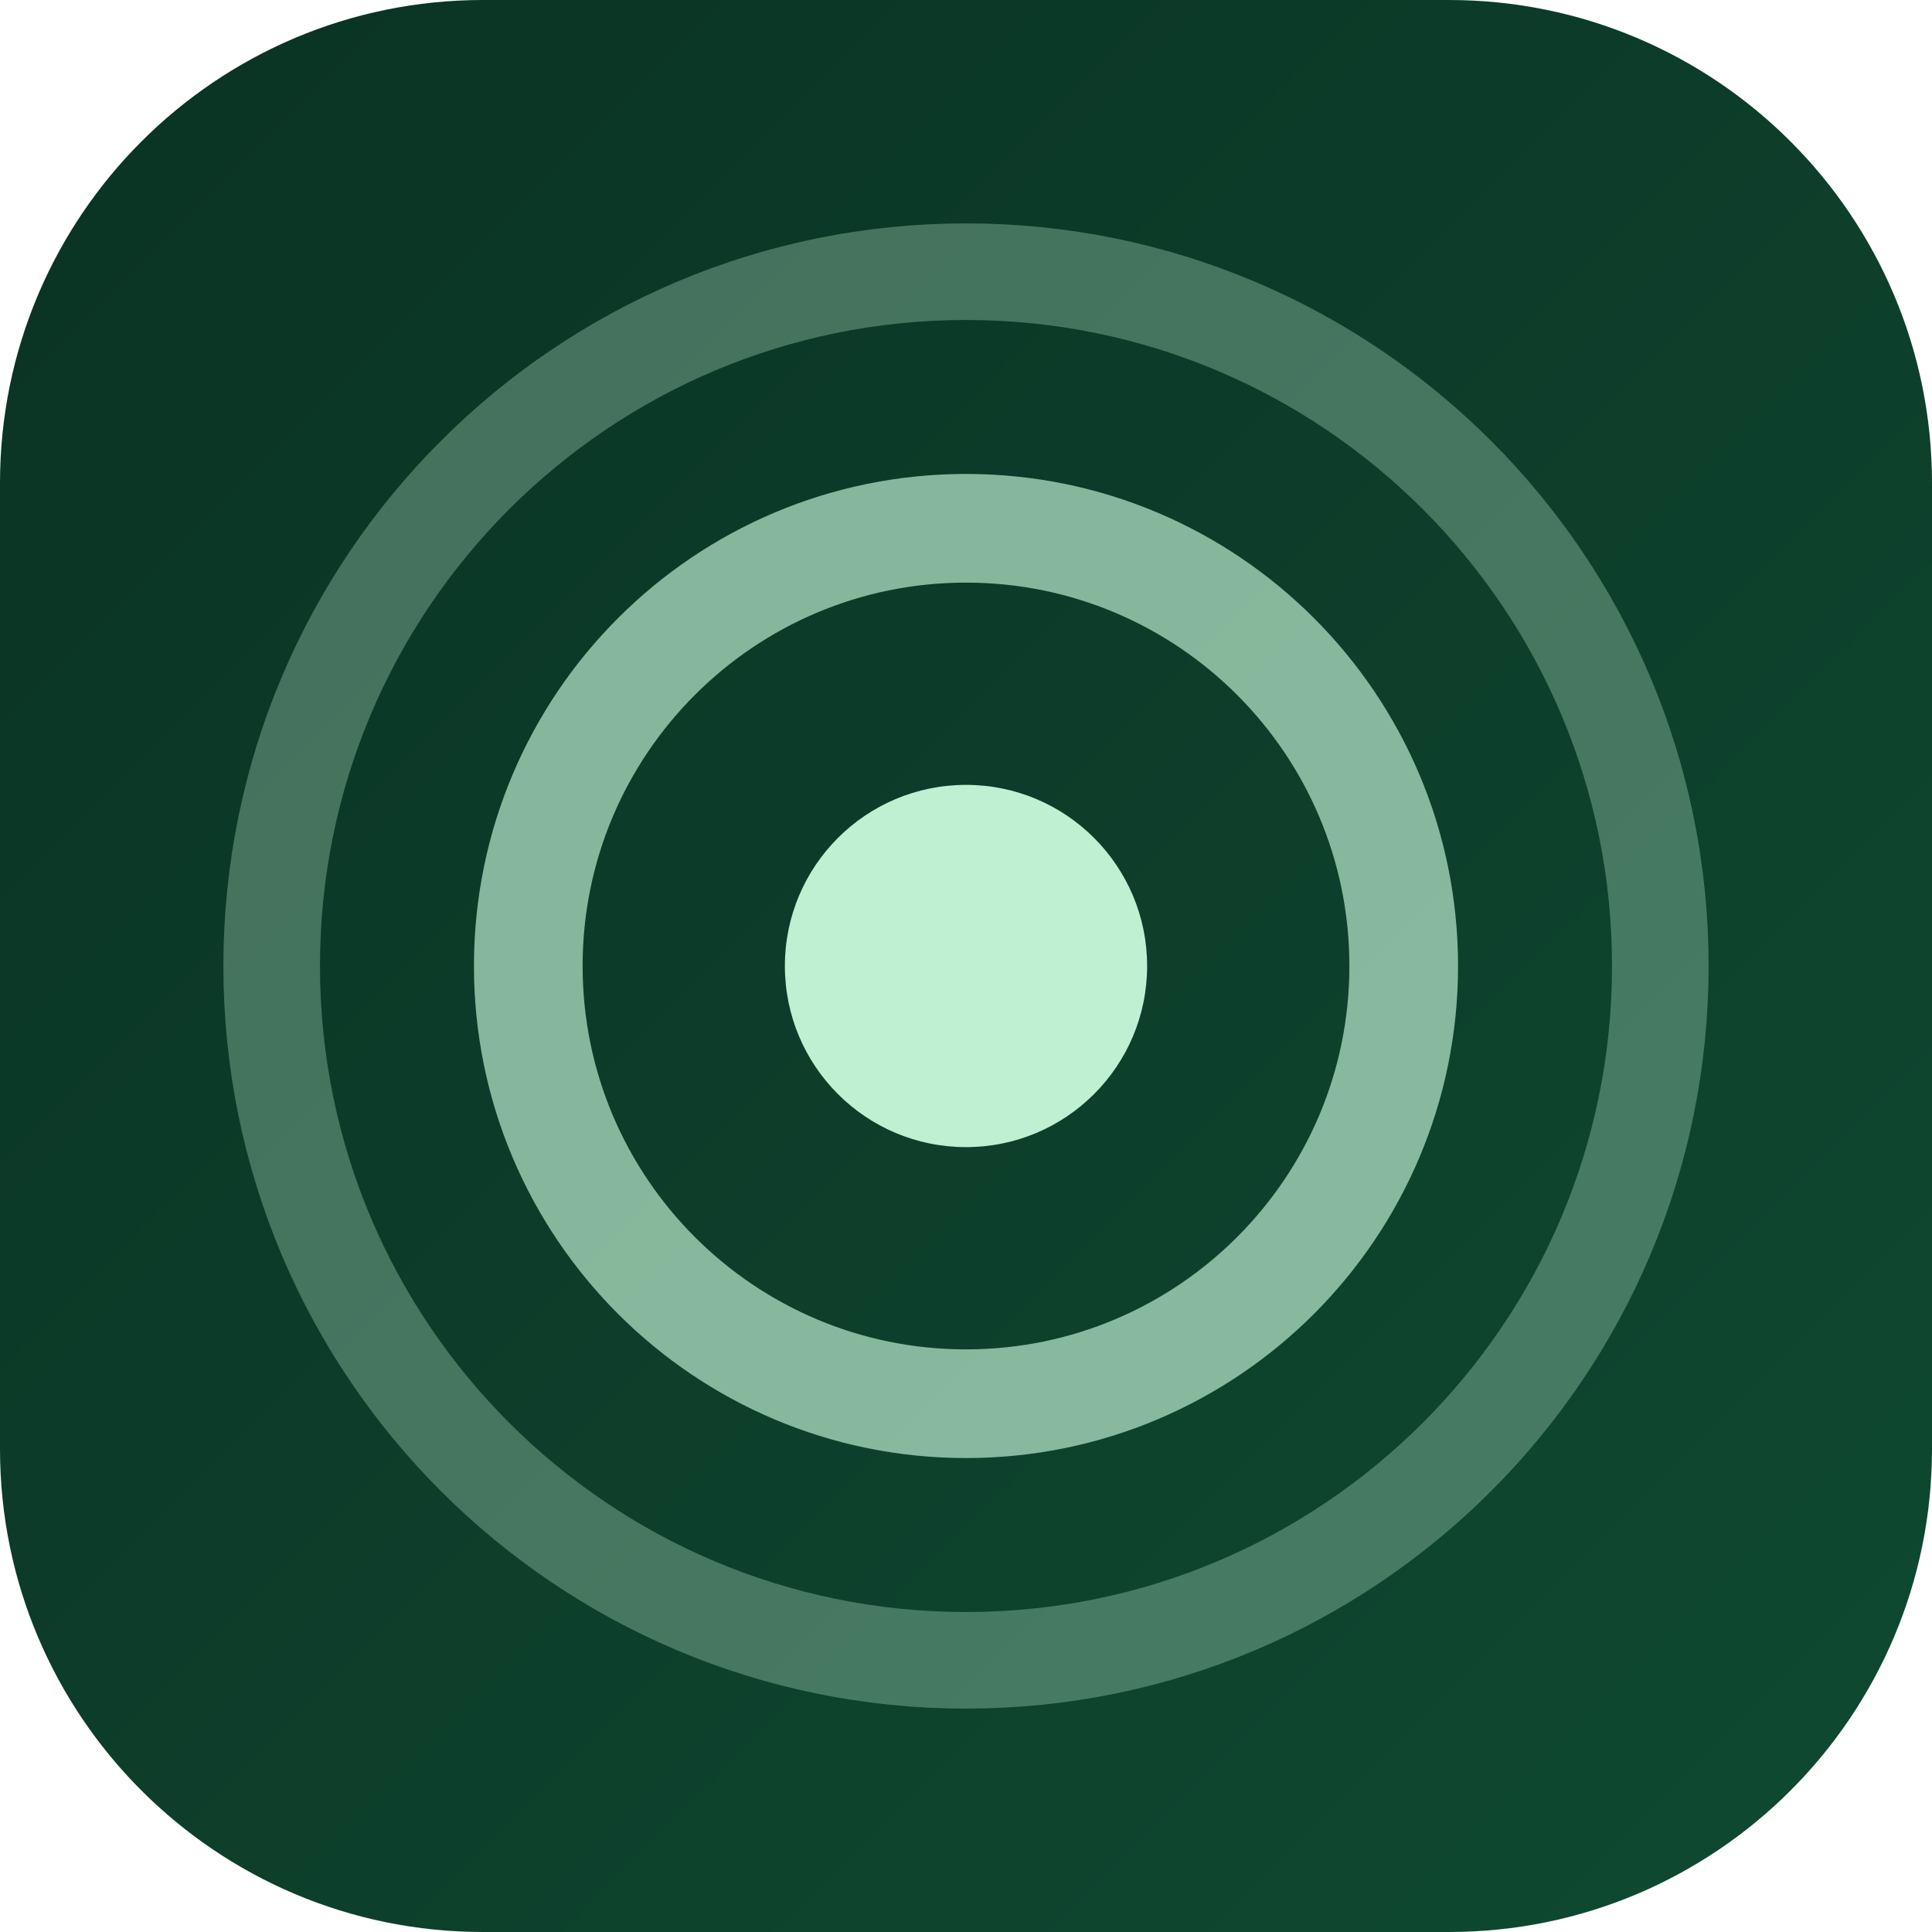
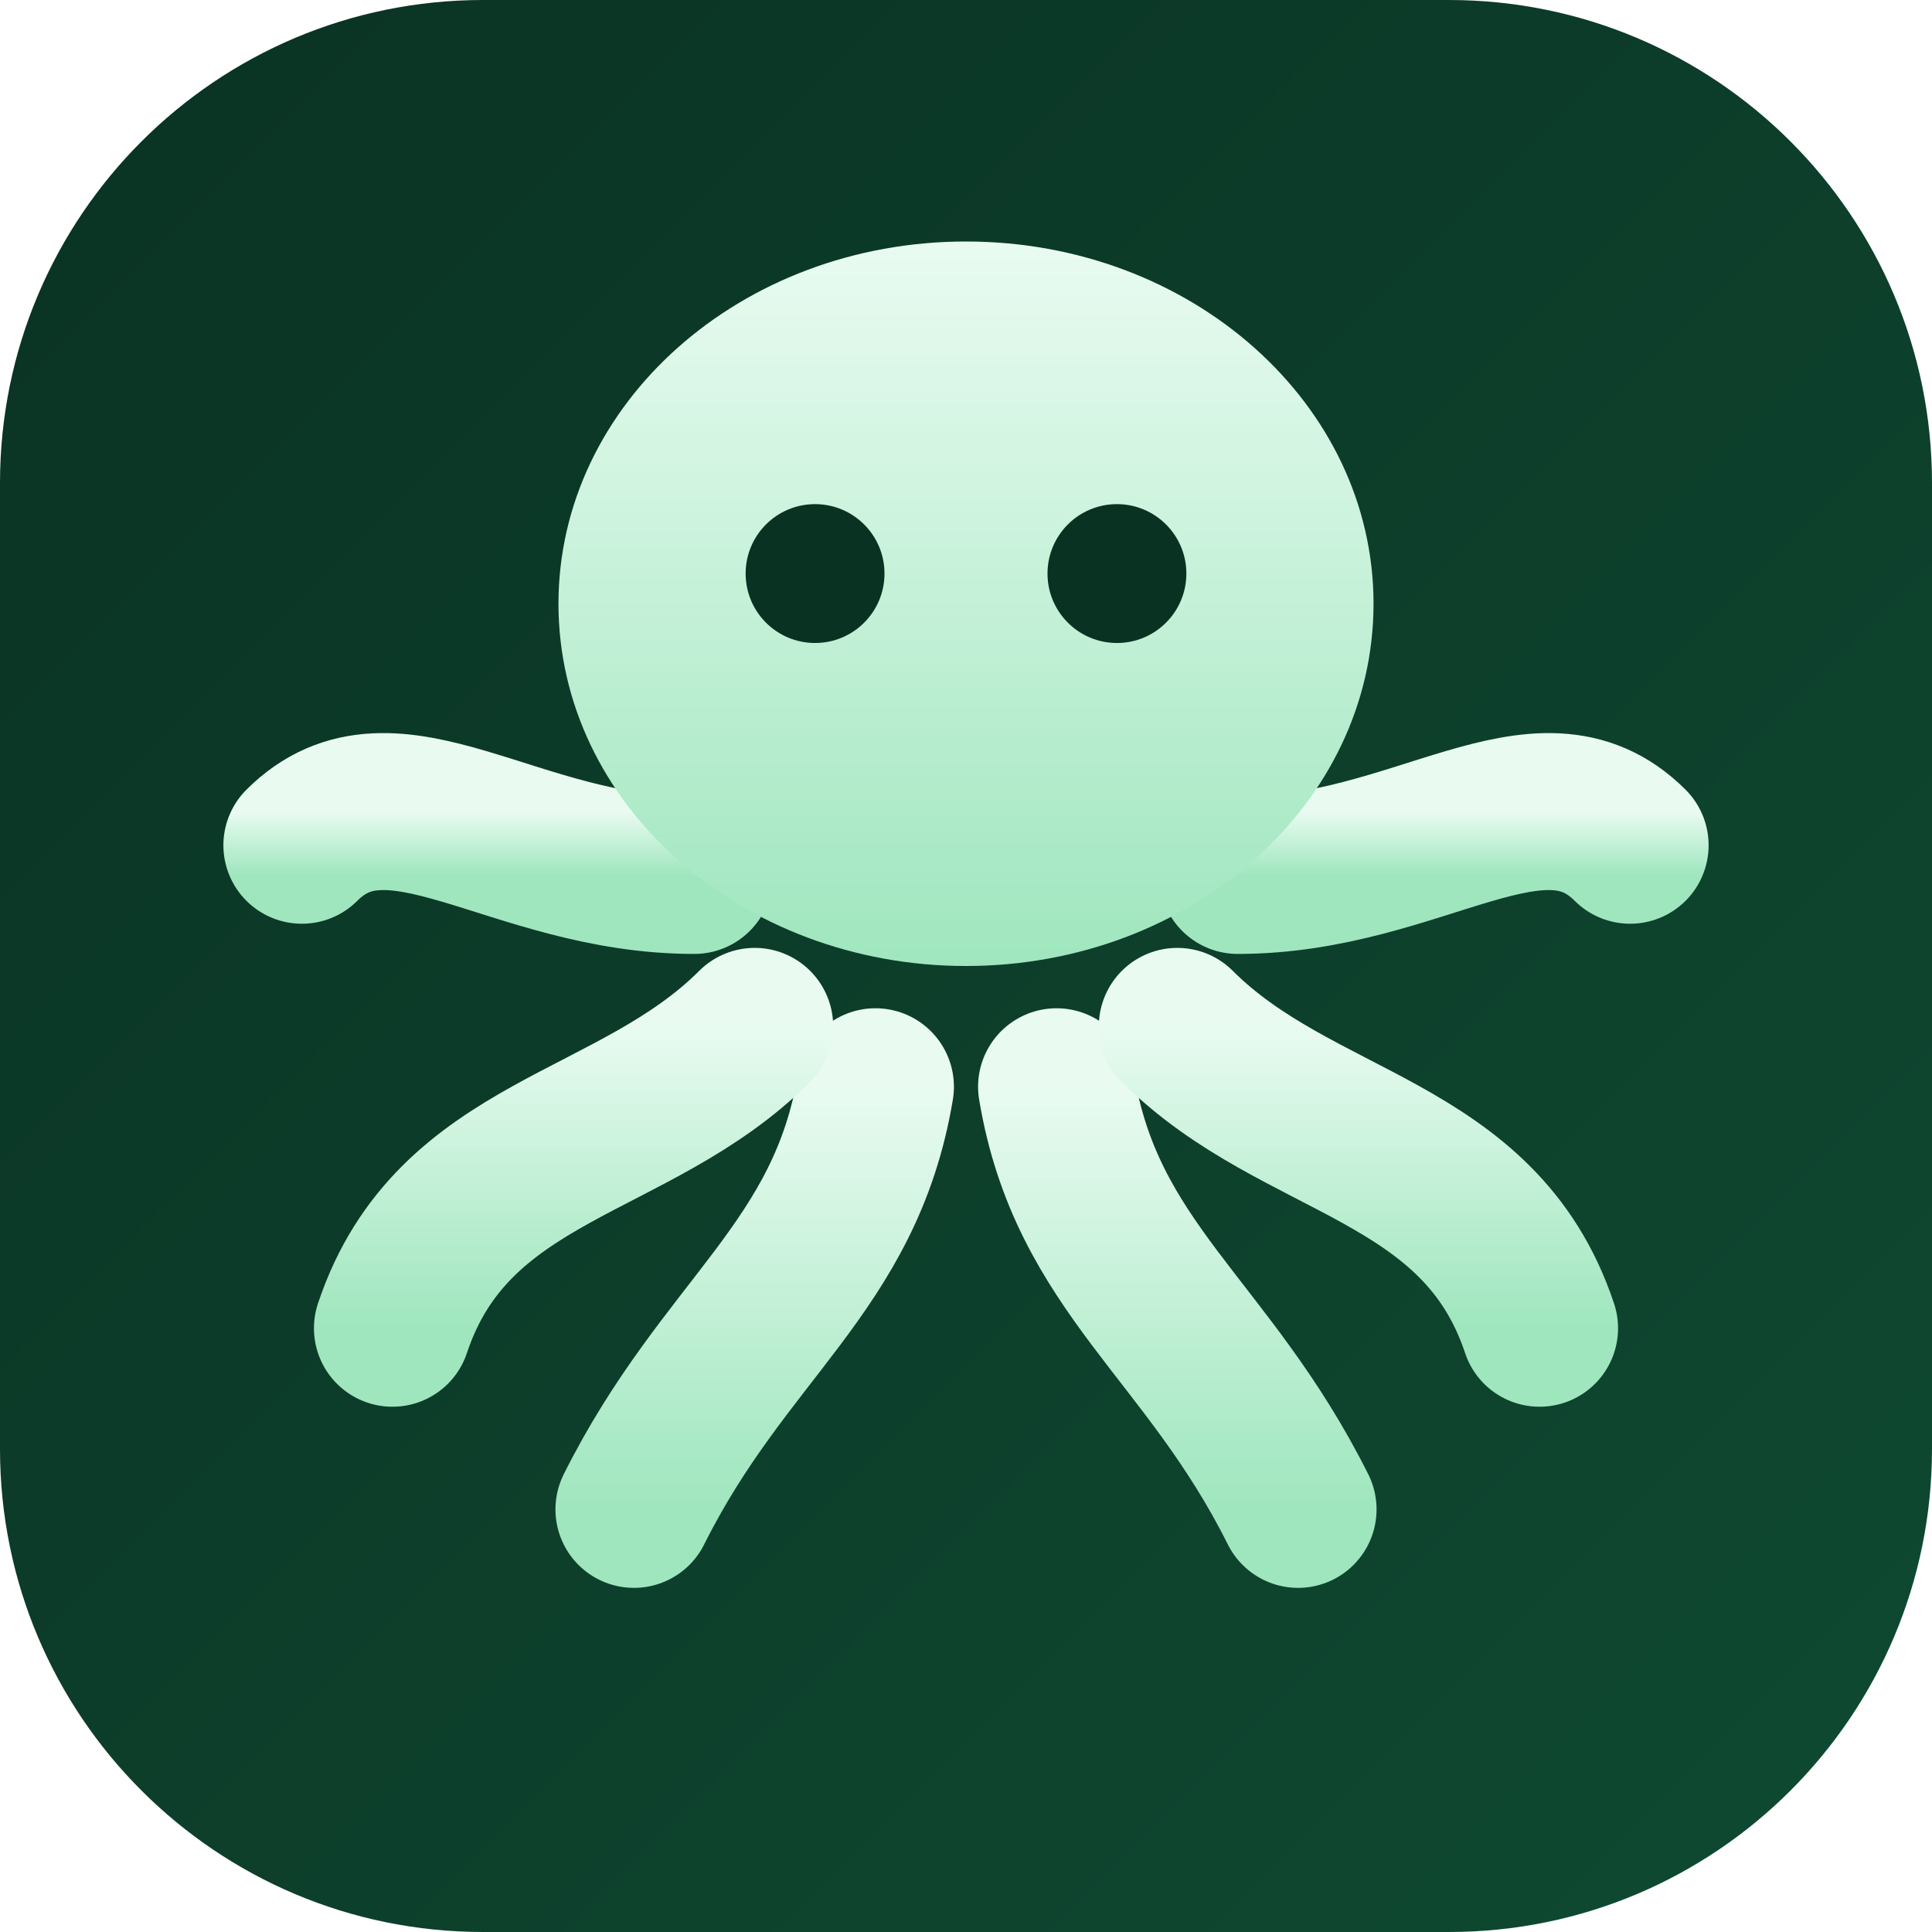
<svg xmlns="http://www.w3.org/2000/svg" viewBox="0 0 64 64">
  <defs>
    <linearGradient id="g" x1="0" y1="0" x2="64" y2="64" gradientUnits="userSpaceOnUse">
      <stop offset="0" stop-color="#0A3223" />
      <stop offset="1" stop-color="#0F4A32" />
    </linearGradient>
+     <linearGradient id="p" x1="0" y1="0" x2="0" y2="1">
+       <stop offset="0" stop-color="#E9FBF1" />
+       <stop offset="1" stop-color="#9FE6BE" />
+     </linearGradient>
  </defs>
  <rect width="64" height="64" rx="16" fill="url(#g)" />
-   <circle cx="32" cy="32" r="23" fill="none" stroke="#BFF0D2" stroke-width="3.2" opacity=".32" />
-   <circle cx="32" cy="32" r="14.5" fill="none" stroke="#BFF0D2" stroke-width="3.6" opacity=".68" />
-   <circle cx="32" cy="32" r="6" fill="#BFF0D2" />
+   <g transform="translate(32 26)" stroke="url(#p)" stroke-width="5.2" stroke-linecap="round" fill="none">
+     <path d="M -3 10 C -4 16 -8 18 -11 24" />
+     <path d="M 3 10 C 4 16 8 18 11 24" />
+     <path d="M -7 8 C -11 12 -17 12 -19 18" />
+     <path d="M 7 8 C 11 12 17 12 19 18" />
+     <path d="M -9 3 C -15 3 -19 -1 -22 2" />
+     <path d="M 9 3 C 15 3 19 -1 22 2" />
+   </g>
+   <g transform="translate(32 20)">
+     <ellipse cx="0" cy="0" rx="13.5" ry="12" fill="url(#p)" />
+     <circle cx="-5" cy="-1" r="2.3" fill="#0A3223" />
+     <circle cx="5" cy="-1" r="2.3" fill="#0A3223" />
+   </g>
</svg>
